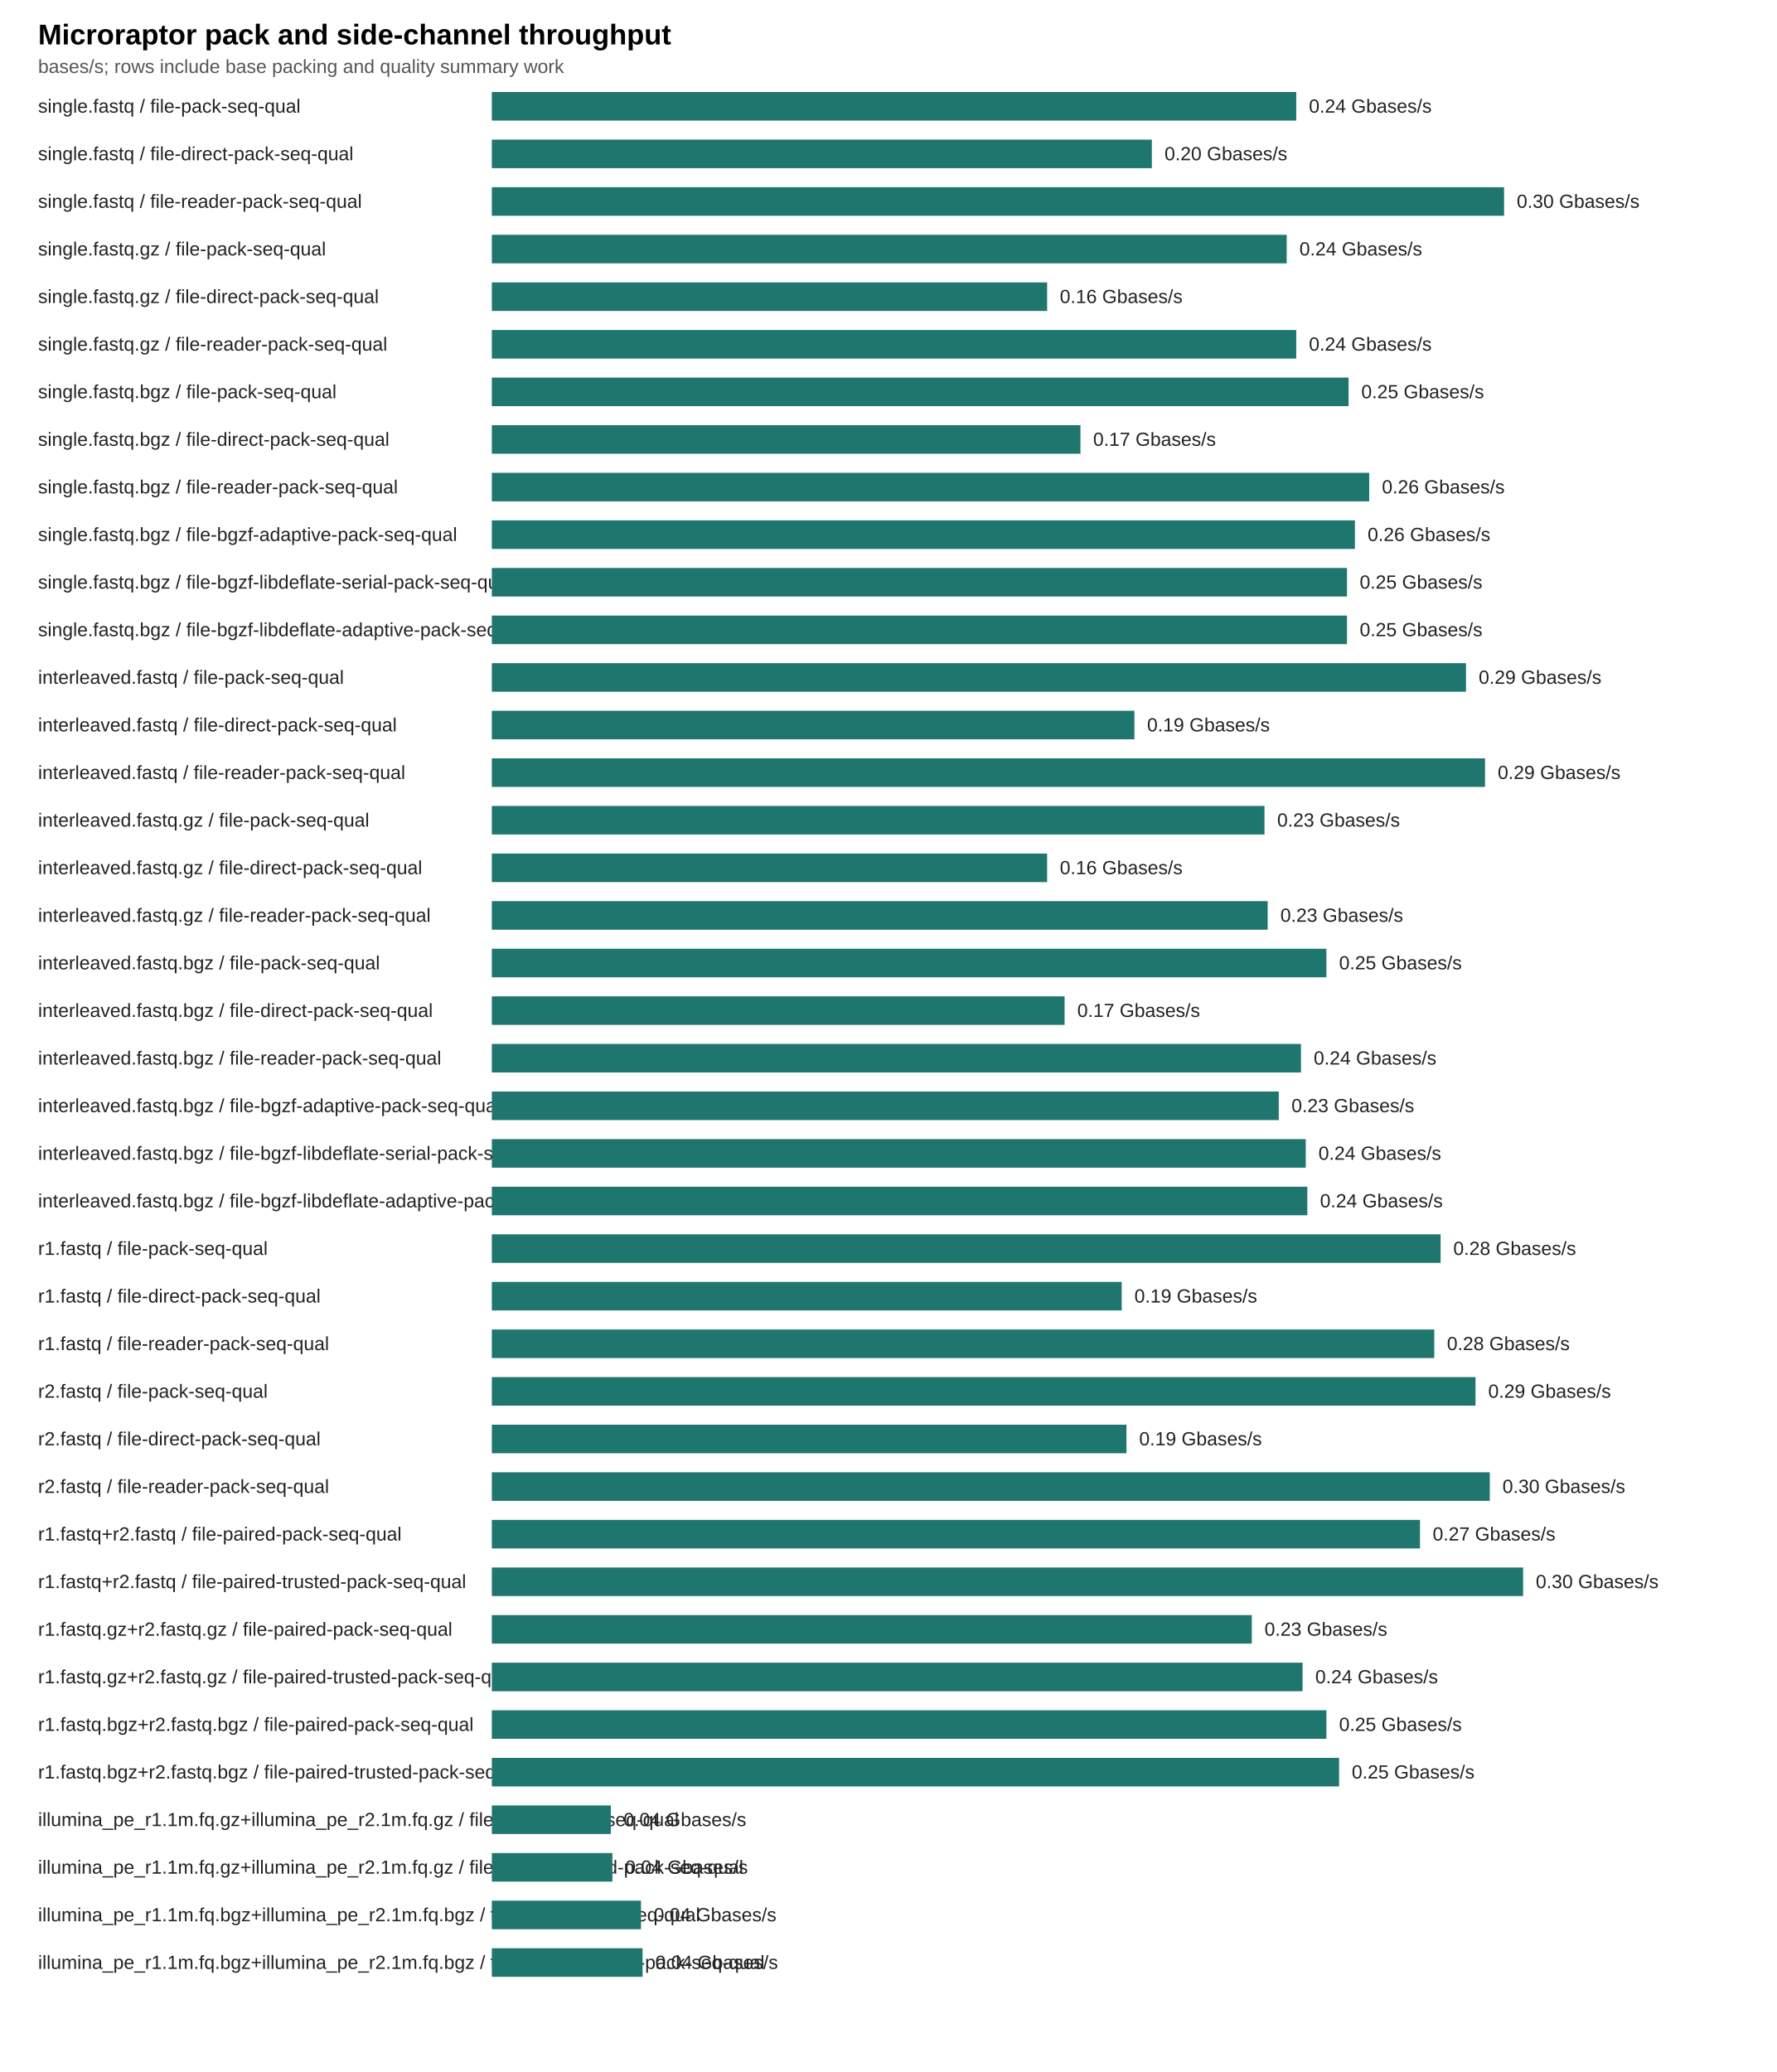
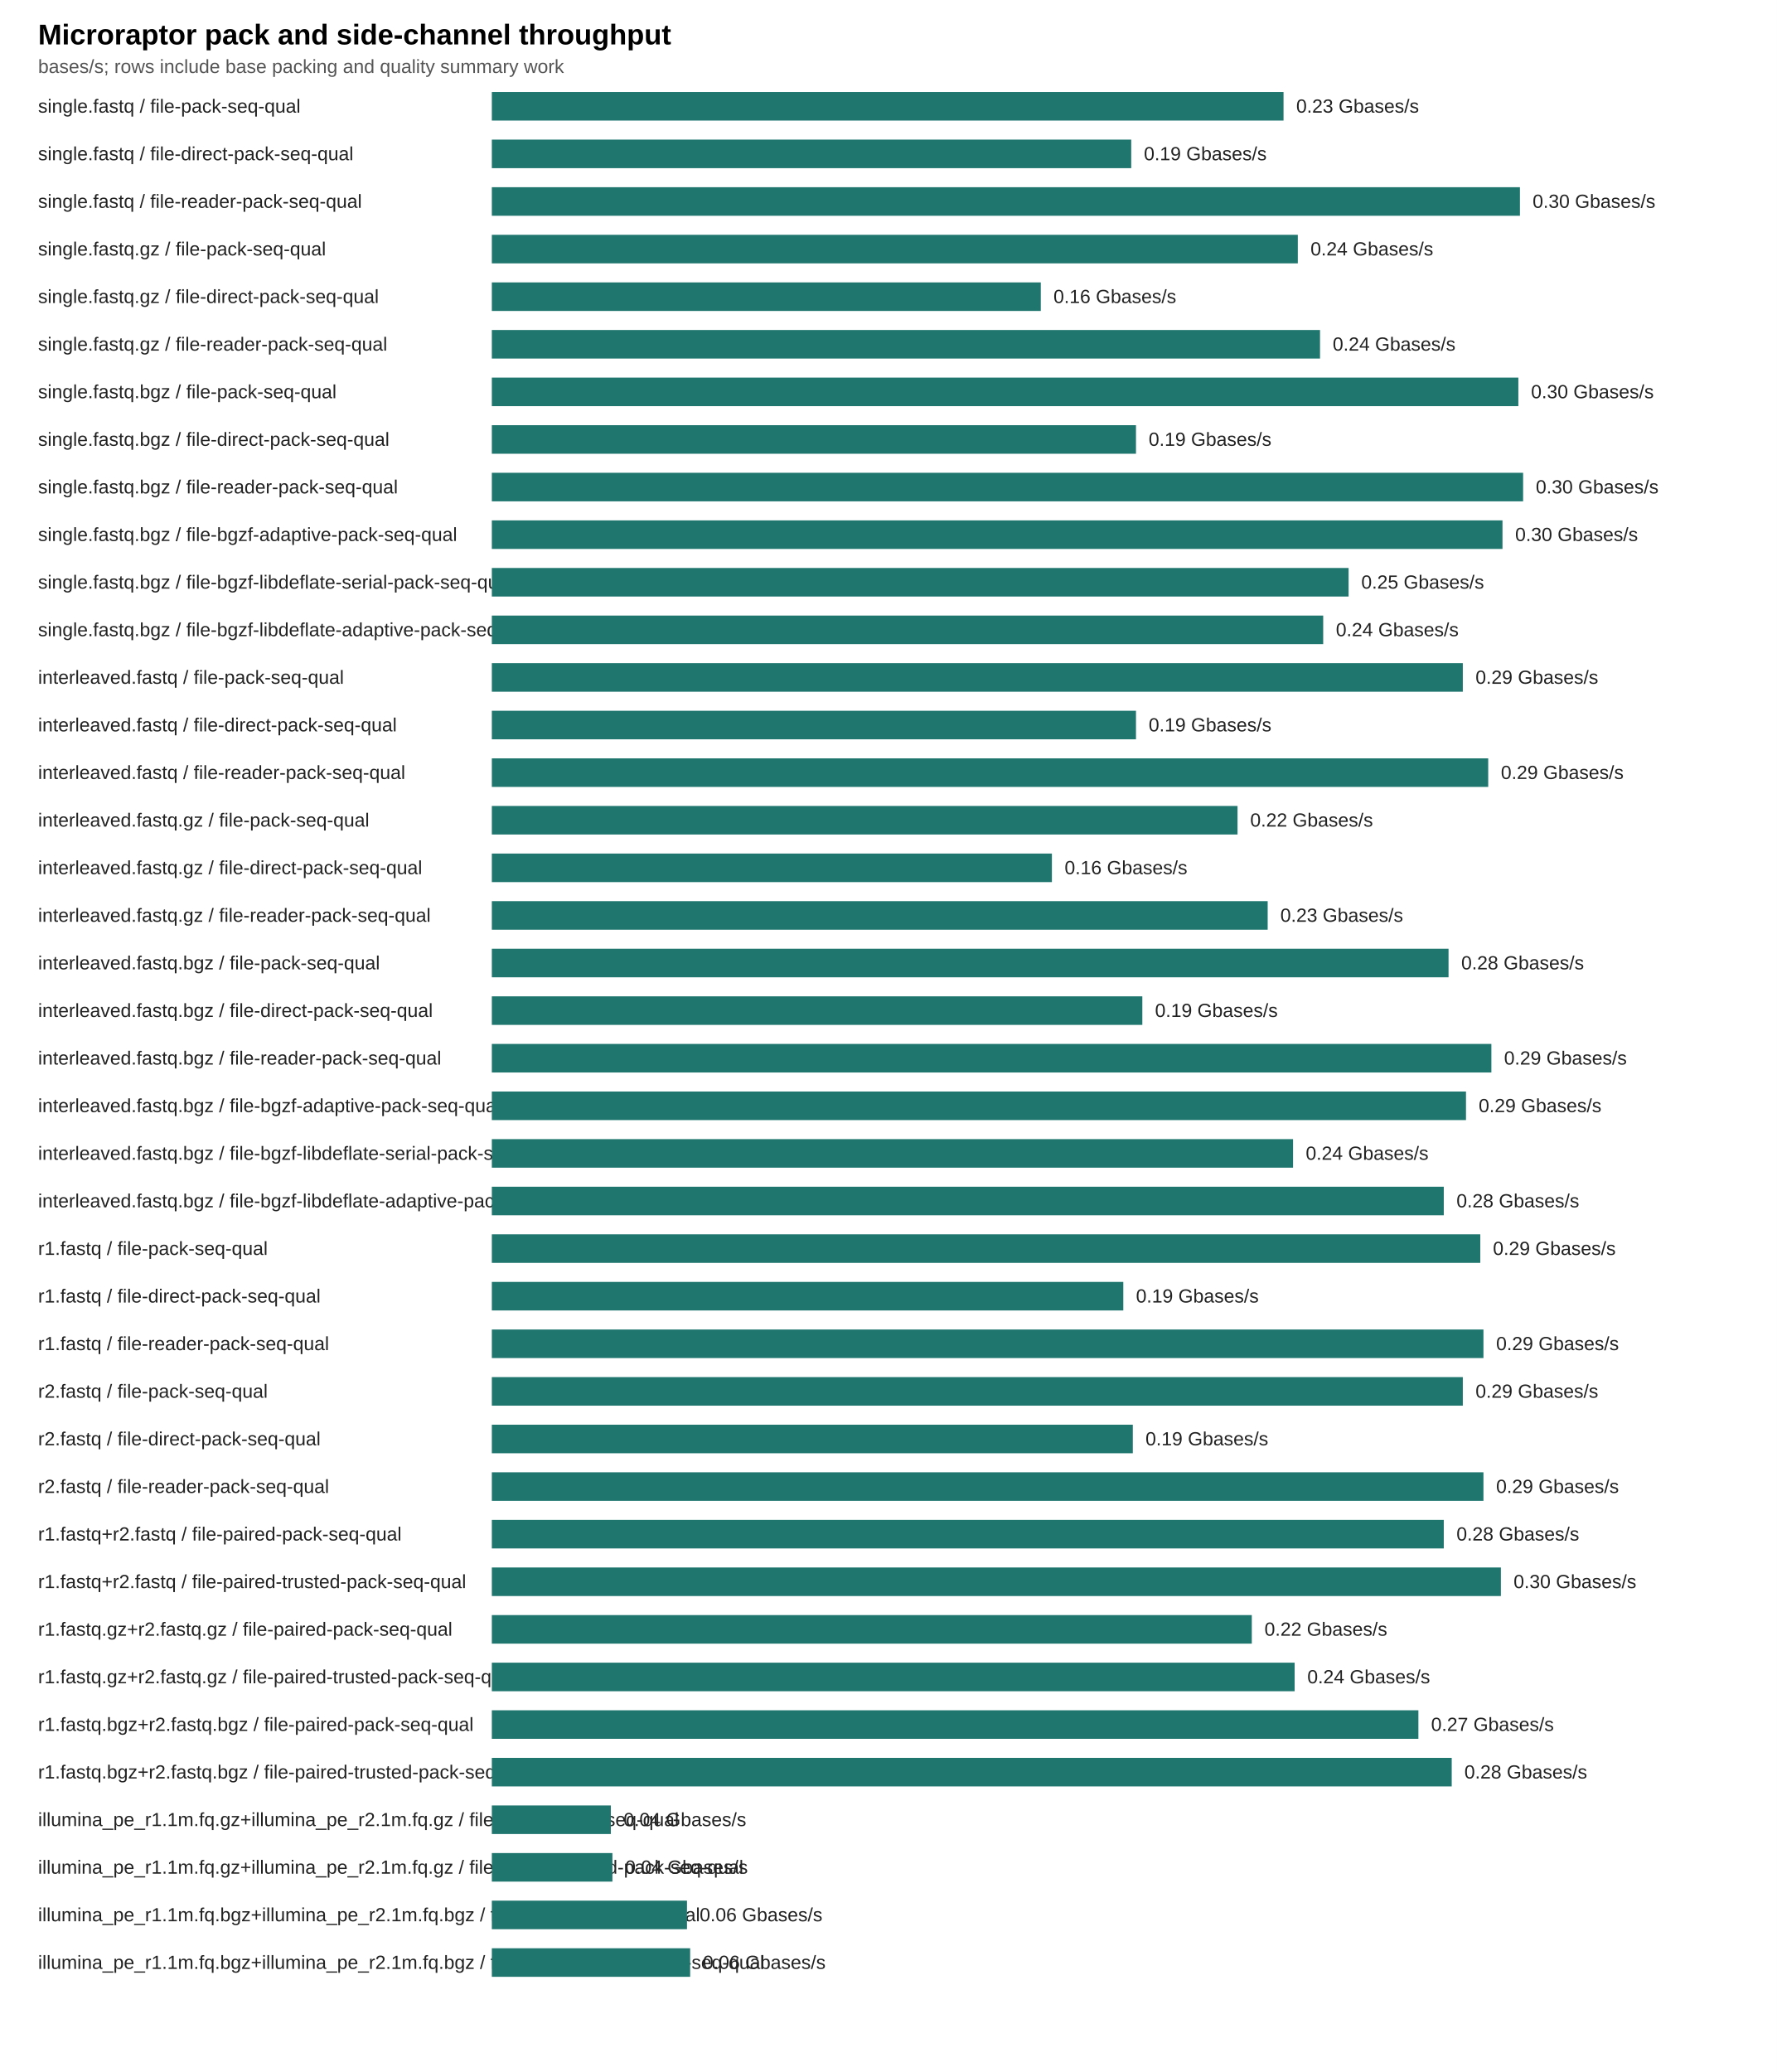
<svg xmlns="http://www.w3.org/2000/svg" width="1120" height="1306" viewBox="0 0 1120 1306">
  <rect width="100%" height="100%" fill="white" />
  <text x="24" y="28" font-family="Arial, sans-serif" font-size="18" font-weight="700">Microraptor pack and side-channel throughput</text>
  <text x="24" y="46" font-family="Arial, sans-serif" font-size="12" fill="#555">bases/s; rows include base packing and quality summary work</text>
  <text x="24" y="71" font-family="Arial, sans-serif" font-size="12" fill="#222">single.fastq / file-pack-seq-qual</text>
-   <rect x="310" y="58" width="507" height="18" fill="#1f766f" />
-   <text x="825" y="71" font-family="Arial, sans-serif" font-size="12" fill="#222">0.24 Gbases/s</text>
+   <rect x="310" y="58" width="499" height="18" fill="#1f766f" />
+   <text x="817" y="71" font-family="Arial, sans-serif" font-size="12" fill="#222">0.23 Gbases/s</text>
  <text x="24" y="101" font-family="Arial, sans-serif" font-size="12" fill="#222">single.fastq / file-direct-pack-seq-qual</text>
-   <rect x="310" y="88" width="416" height="18" fill="#1f766f" />
-   <text x="734" y="101" font-family="Arial, sans-serif" font-size="12" fill="#222">0.20 Gbases/s</text>
+   <rect x="310" y="88" width="403" height="18" fill="#1f766f" />
+   <text x="721" y="101" font-family="Arial, sans-serif" font-size="12" fill="#222">0.19 Gbases/s</text>
  <text x="24" y="131" font-family="Arial, sans-serif" font-size="12" fill="#222">single.fastq / file-reader-pack-seq-qual</text>
-   <rect x="310" y="118" width="638" height="18" fill="#1f766f" />
-   <text x="956" y="131" font-family="Arial, sans-serif" font-size="12" fill="#222">0.30 Gbases/s</text>
+   <rect x="310" y="118" width="648" height="18" fill="#1f766f" />
+   <text x="966" y="131" font-family="Arial, sans-serif" font-size="12" fill="#222">0.30 Gbases/s</text>
  <text x="24" y="161" font-family="Arial, sans-serif" font-size="12" fill="#222">single.fastq.gz / file-pack-seq-qual</text>
-   <rect x="310" y="148" width="501" height="18" fill="#1f766f" />
-   <text x="819" y="161" font-family="Arial, sans-serif" font-size="12" fill="#222">0.24 Gbases/s</text>
+   <rect x="310" y="148" width="508" height="18" fill="#1f766f" />
+   <text x="826" y="161" font-family="Arial, sans-serif" font-size="12" fill="#222">0.24 Gbases/s</text>
  <text x="24" y="191" font-family="Arial, sans-serif" font-size="12" fill="#222">single.fastq.gz / file-direct-pack-seq-qual</text>
-   <rect x="310" y="178" width="350" height="18" fill="#1f766f" />
-   <text x="668" y="191" font-family="Arial, sans-serif" font-size="12" fill="#222">0.16 Gbases/s</text>
+   <rect x="310" y="178" width="346" height="18" fill="#1f766f" />
+   <text x="664" y="191" font-family="Arial, sans-serif" font-size="12" fill="#222">0.16 Gbases/s</text>
  <text x="24" y="221" font-family="Arial, sans-serif" font-size="12" fill="#222">single.fastq.gz / file-reader-pack-seq-qual</text>
-   <rect x="310" y="208" width="507" height="18" fill="#1f766f" />
-   <text x="825" y="221" font-family="Arial, sans-serif" font-size="12" fill="#222">0.24 Gbases/s</text>
+   <rect x="310" y="208" width="522" height="18" fill="#1f766f" />
+   <text x="840" y="221" font-family="Arial, sans-serif" font-size="12" fill="#222">0.24 Gbases/s</text>
  <text x="24" y="251" font-family="Arial, sans-serif" font-size="12" fill="#222">single.fastq.bgz / file-pack-seq-qual</text>
-   <rect x="310" y="238" width="540" height="18" fill="#1f766f" />
-   <text x="858" y="251" font-family="Arial, sans-serif" font-size="12" fill="#222">0.25 Gbases/s</text>
+   <rect x="310" y="238" width="647" height="18" fill="#1f766f" />
+   <text x="965" y="251" font-family="Arial, sans-serif" font-size="12" fill="#222">0.30 Gbases/s</text>
  <text x="24" y="281" font-family="Arial, sans-serif" font-size="12" fill="#222">single.fastq.bgz / file-direct-pack-seq-qual</text>
-   <rect x="310" y="268" width="371" height="18" fill="#1f766f" />
-   <text x="689" y="281" font-family="Arial, sans-serif" font-size="12" fill="#222">0.17 Gbases/s</text>
+   <rect x="310" y="268" width="406" height="18" fill="#1f766f" />
+   <text x="724" y="281" font-family="Arial, sans-serif" font-size="12" fill="#222">0.19 Gbases/s</text>
  <text x="24" y="311" font-family="Arial, sans-serif" font-size="12" fill="#222">single.fastq.bgz / file-reader-pack-seq-qual</text>
-   <rect x="310" y="298" width="553" height="18" fill="#1f766f" />
-   <text x="871" y="311" font-family="Arial, sans-serif" font-size="12" fill="#222">0.26 Gbases/s</text>
+   <rect x="310" y="298" width="650" height="18" fill="#1f766f" />
+   <text x="968" y="311" font-family="Arial, sans-serif" font-size="12" fill="#222">0.30 Gbases/s</text>
  <text x="24" y="341" font-family="Arial, sans-serif" font-size="12" fill="#222">single.fastq.bgz / file-bgzf-adaptive-pack-seq-qual</text>
-   <rect x="310" y="328" width="544" height="18" fill="#1f766f" />
-   <text x="862" y="341" font-family="Arial, sans-serif" font-size="12" fill="#222">0.26 Gbases/s</text>
+   <rect x="310" y="328" width="637" height="18" fill="#1f766f" />
+   <text x="955" y="341" font-family="Arial, sans-serif" font-size="12" fill="#222">0.30 Gbases/s</text>
  <text x="24" y="371" font-family="Arial, sans-serif" font-size="12" fill="#222">single.fastq.bgz / file-bgzf-libdeflate-serial-pack-seq-qual</text>
-   <rect x="310" y="358" width="539" height="18" fill="#1f766f" />
-   <text x="857" y="371" font-family="Arial, sans-serif" font-size="12" fill="#222">0.25 Gbases/s</text>
+   <rect x="310" y="358" width="540" height="18" fill="#1f766f" />
+   <text x="858" y="371" font-family="Arial, sans-serif" font-size="12" fill="#222">0.25 Gbases/s</text>
  <text x="24" y="401" font-family="Arial, sans-serif" font-size="12" fill="#222">single.fastq.bgz / file-bgzf-libdeflate-adaptive-pack-seq-qual</text>
-   <rect x="310" y="388" width="539" height="18" fill="#1f766f" />
-   <text x="857" y="401" font-family="Arial, sans-serif" font-size="12" fill="#222">0.25 Gbases/s</text>
+   <rect x="310" y="388" width="524" height="18" fill="#1f766f" />
+   <text x="842" y="401" font-family="Arial, sans-serif" font-size="12" fill="#222">0.24 Gbases/s</text>
  <text x="24" y="431" font-family="Arial, sans-serif" font-size="12" fill="#222">interleaved.fastq / file-pack-seq-qual</text>
-   <rect x="310" y="418" width="614" height="18" fill="#1f766f" />
-   <text x="932" y="431" font-family="Arial, sans-serif" font-size="12" fill="#222">0.29 Gbases/s</text>
+   <rect x="310" y="418" width="612" height="18" fill="#1f766f" />
+   <text x="930" y="431" font-family="Arial, sans-serif" font-size="12" fill="#222">0.29 Gbases/s</text>
  <text x="24" y="461" font-family="Arial, sans-serif" font-size="12" fill="#222">interleaved.fastq / file-direct-pack-seq-qual</text>
-   <rect x="310" y="448" width="405" height="18" fill="#1f766f" />
-   <text x="723" y="461" font-family="Arial, sans-serif" font-size="12" fill="#222">0.19 Gbases/s</text>
+   <rect x="310" y="448" width="406" height="18" fill="#1f766f" />
+   <text x="724" y="461" font-family="Arial, sans-serif" font-size="12" fill="#222">0.19 Gbases/s</text>
  <text x="24" y="491" font-family="Arial, sans-serif" font-size="12" fill="#222">interleaved.fastq / file-reader-pack-seq-qual</text>
-   <rect x="310" y="478" width="626" height="18" fill="#1f766f" />
-   <text x="944" y="491" font-family="Arial, sans-serif" font-size="12" fill="#222">0.29 Gbases/s</text>
+   <rect x="310" y="478" width="628" height="18" fill="#1f766f" />
+   <text x="946" y="491" font-family="Arial, sans-serif" font-size="12" fill="#222">0.29 Gbases/s</text>
  <text x="24" y="521" font-family="Arial, sans-serif" font-size="12" fill="#222">interleaved.fastq.gz / file-pack-seq-qual</text>
-   <rect x="310" y="508" width="487" height="18" fill="#1f766f" />
-   <text x="805" y="521" font-family="Arial, sans-serif" font-size="12" fill="#222">0.23 Gbases/s</text>
+   <rect x="310" y="508" width="470" height="18" fill="#1f766f" />
+   <text x="788" y="521" font-family="Arial, sans-serif" font-size="12" fill="#222">0.22 Gbases/s</text>
  <text x="24" y="551" font-family="Arial, sans-serif" font-size="12" fill="#222">interleaved.fastq.gz / file-direct-pack-seq-qual</text>
-   <rect x="310" y="538" width="350" height="18" fill="#1f766f" />
-   <text x="668" y="551" font-family="Arial, sans-serif" font-size="12" fill="#222">0.16 Gbases/s</text>
+   <rect x="310" y="538" width="353" height="18" fill="#1f766f" />
+   <text x="671" y="551" font-family="Arial, sans-serif" font-size="12" fill="#222">0.16 Gbases/s</text>
  <text x="24" y="581" font-family="Arial, sans-serif" font-size="12" fill="#222">interleaved.fastq.gz / file-reader-pack-seq-qual</text>
  <rect x="310" y="568" width="489" height="18" fill="#1f766f" />
  <text x="807" y="581" font-family="Arial, sans-serif" font-size="12" fill="#222">0.23 Gbases/s</text>
  <text x="24" y="611" font-family="Arial, sans-serif" font-size="12" fill="#222">interleaved.fastq.bgz / file-pack-seq-qual</text>
-   <rect x="310" y="598" width="526" height="18" fill="#1f766f" />
-   <text x="844" y="611" font-family="Arial, sans-serif" font-size="12" fill="#222">0.25 Gbases/s</text>
+   <rect x="310" y="598" width="603" height="18" fill="#1f766f" />
+   <text x="921" y="611" font-family="Arial, sans-serif" font-size="12" fill="#222">0.28 Gbases/s</text>
  <text x="24" y="641" font-family="Arial, sans-serif" font-size="12" fill="#222">interleaved.fastq.bgz / file-direct-pack-seq-qual</text>
-   <rect x="310" y="628" width="361" height="18" fill="#1f766f" />
-   <text x="679" y="641" font-family="Arial, sans-serif" font-size="12" fill="#222">0.17 Gbases/s</text>
+   <rect x="310" y="628" width="410" height="18" fill="#1f766f" />
+   <text x="728" y="641" font-family="Arial, sans-serif" font-size="12" fill="#222">0.19 Gbases/s</text>
  <text x="24" y="671" font-family="Arial, sans-serif" font-size="12" fill="#222">interleaved.fastq.bgz / file-reader-pack-seq-qual</text>
-   <rect x="310" y="658" width="510" height="18" fill="#1f766f" />
-   <text x="828" y="671" font-family="Arial, sans-serif" font-size="12" fill="#222">0.24 Gbases/s</text>
+   <rect x="310" y="658" width="630" height="18" fill="#1f766f" />
+   <text x="948" y="671" font-family="Arial, sans-serif" font-size="12" fill="#222">0.29 Gbases/s</text>
  <text x="24" y="701" font-family="Arial, sans-serif" font-size="12" fill="#222">interleaved.fastq.bgz / file-bgzf-adaptive-pack-seq-qual</text>
-   <rect x="310" y="688" width="496" height="18" fill="#1f766f" />
-   <text x="814" y="701" font-family="Arial, sans-serif" font-size="12" fill="#222">0.23 Gbases/s</text>
+   <rect x="310" y="688" width="614" height="18" fill="#1f766f" />
+   <text x="932" y="701" font-family="Arial, sans-serif" font-size="12" fill="#222">0.29 Gbases/s</text>
  <text x="24" y="731" font-family="Arial, sans-serif" font-size="12" fill="#222">interleaved.fastq.bgz / file-bgzf-libdeflate-serial-pack-seq-qual</text>
-   <rect x="310" y="718" width="513" height="18" fill="#1f766f" />
-   <text x="831" y="731" font-family="Arial, sans-serif" font-size="12" fill="#222">0.24 Gbases/s</text>
+   <rect x="310" y="718" width="505" height="18" fill="#1f766f" />
+   <text x="823" y="731" font-family="Arial, sans-serif" font-size="12" fill="#222">0.24 Gbases/s</text>
  <text x="24" y="761" font-family="Arial, sans-serif" font-size="12" fill="#222">interleaved.fastq.bgz / file-bgzf-libdeflate-adaptive-pack-seq-qual</text>
-   <rect x="310" y="748" width="514" height="18" fill="#1f766f" />
-   <text x="832" y="761" font-family="Arial, sans-serif" font-size="12" fill="#222">0.24 Gbases/s</text>
+   <rect x="310" y="748" width="600" height="18" fill="#1f766f" />
+   <text x="918" y="761" font-family="Arial, sans-serif" font-size="12" fill="#222">0.28 Gbases/s</text>
  <text x="24" y="791" font-family="Arial, sans-serif" font-size="12" fill="#222">r1.fastq / file-pack-seq-qual</text>
-   <rect x="310" y="778" width="598" height="18" fill="#1f766f" />
-   <text x="916" y="791" font-family="Arial, sans-serif" font-size="12" fill="#222">0.28 Gbases/s</text>
+   <rect x="310" y="778" width="623" height="18" fill="#1f766f" />
+   <text x="941" y="791" font-family="Arial, sans-serif" font-size="12" fill="#222">0.29 Gbases/s</text>
  <text x="24" y="821" font-family="Arial, sans-serif" font-size="12" fill="#222">r1.fastq / file-direct-pack-seq-qual</text>
-   <rect x="310" y="808" width="397" height="18" fill="#1f766f" />
-   <text x="715" y="821" font-family="Arial, sans-serif" font-size="12" fill="#222">0.19 Gbases/s</text>
+   <rect x="310" y="808" width="398" height="18" fill="#1f766f" />
+   <text x="716" y="821" font-family="Arial, sans-serif" font-size="12" fill="#222">0.19 Gbases/s</text>
  <text x="24" y="851" font-family="Arial, sans-serif" font-size="12" fill="#222">r1.fastq / file-reader-pack-seq-qual</text>
-   <rect x="310" y="838" width="594" height="18" fill="#1f766f" />
-   <text x="912" y="851" font-family="Arial, sans-serif" font-size="12" fill="#222">0.28 Gbases/s</text>
+   <rect x="310" y="838" width="625" height="18" fill="#1f766f" />
+   <text x="943" y="851" font-family="Arial, sans-serif" font-size="12" fill="#222">0.29 Gbases/s</text>
  <text x="24" y="881" font-family="Arial, sans-serif" font-size="12" fill="#222">r2.fastq / file-pack-seq-qual</text>
-   <rect x="310" y="868" width="620" height="18" fill="#1f766f" />
-   <text x="938" y="881" font-family="Arial, sans-serif" font-size="12" fill="#222">0.29 Gbases/s</text>
+   <rect x="310" y="868" width="612" height="18" fill="#1f766f" />
+   <text x="930" y="881" font-family="Arial, sans-serif" font-size="12" fill="#222">0.29 Gbases/s</text>
  <text x="24" y="911" font-family="Arial, sans-serif" font-size="12" fill="#222">r2.fastq / file-direct-pack-seq-qual</text>
-   <rect x="310" y="898" width="400" height="18" fill="#1f766f" />
-   <text x="718" y="911" font-family="Arial, sans-serif" font-size="12" fill="#222">0.19 Gbases/s</text>
+   <rect x="310" y="898" width="404" height="18" fill="#1f766f" />
+   <text x="722" y="911" font-family="Arial, sans-serif" font-size="12" fill="#222">0.19 Gbases/s</text>
  <text x="24" y="941" font-family="Arial, sans-serif" font-size="12" fill="#222">r2.fastq / file-reader-pack-seq-qual</text>
-   <rect x="310" y="928" width="629" height="18" fill="#1f766f" />
-   <text x="947" y="941" font-family="Arial, sans-serif" font-size="12" fill="#222">0.30 Gbases/s</text>
+   <rect x="310" y="928" width="625" height="18" fill="#1f766f" />
+   <text x="943" y="941" font-family="Arial, sans-serif" font-size="12" fill="#222">0.29 Gbases/s</text>
  <text x="24" y="971" font-family="Arial, sans-serif" font-size="12" fill="#222">r1.fastq+r2.fastq / file-paired-pack-seq-qual</text>
-   <rect x="310" y="958" width="585" height="18" fill="#1f766f" />
-   <text x="903" y="971" font-family="Arial, sans-serif" font-size="12" fill="#222">0.27 Gbases/s</text>
+   <rect x="310" y="958" width="600" height="18" fill="#1f766f" />
+   <text x="918" y="971" font-family="Arial, sans-serif" font-size="12" fill="#222">0.28 Gbases/s</text>
  <text x="24" y="1001" font-family="Arial, sans-serif" font-size="12" fill="#222">r1.fastq+r2.fastq / file-paired-trusted-pack-seq-qual</text>
-   <rect x="310" y="988" width="650" height="18" fill="#1f766f" />
-   <text x="968" y="1001" font-family="Arial, sans-serif" font-size="12" fill="#222">0.30 Gbases/s</text>
+   <rect x="310" y="988" width="636" height="18" fill="#1f766f" />
+   <text x="954" y="1001" font-family="Arial, sans-serif" font-size="12" fill="#222">0.30 Gbases/s</text>
  <text x="24" y="1031" font-family="Arial, sans-serif" font-size="12" fill="#222">r1.fastq.gz+r2.fastq.gz / file-paired-pack-seq-qual</text>
  <rect x="310" y="1018" width="479" height="18" fill="#1f766f" />
-   <text x="797" y="1031" font-family="Arial, sans-serif" font-size="12" fill="#222">0.23 Gbases/s</text>
+   <text x="797" y="1031" font-family="Arial, sans-serif" font-size="12" fill="#222">0.22 Gbases/s</text>
  <text x="24" y="1061" font-family="Arial, sans-serif" font-size="12" fill="#222">r1.fastq.gz+r2.fastq.gz / file-paired-trusted-pack-seq-qual</text>
-   <rect x="310" y="1048" width="511" height="18" fill="#1f766f" />
-   <text x="829" y="1061" font-family="Arial, sans-serif" font-size="12" fill="#222">0.24 Gbases/s</text>
+   <rect x="310" y="1048" width="506" height="18" fill="#1f766f" />
+   <text x="824" y="1061" font-family="Arial, sans-serif" font-size="12" fill="#222">0.24 Gbases/s</text>
  <text x="24" y="1091" font-family="Arial, sans-serif" font-size="12" fill="#222">r1.fastq.bgz+r2.fastq.bgz / file-paired-pack-seq-qual</text>
-   <rect x="310" y="1078" width="526" height="18" fill="#1f766f" />
-   <text x="844" y="1091" font-family="Arial, sans-serif" font-size="12" fill="#222">0.25 Gbases/s</text>
+   <rect x="310" y="1078" width="584" height="18" fill="#1f766f" />
+   <text x="902" y="1091" font-family="Arial, sans-serif" font-size="12" fill="#222">0.27 Gbases/s</text>
  <text x="24" y="1121" font-family="Arial, sans-serif" font-size="12" fill="#222">r1.fastq.bgz+r2.fastq.bgz / file-paired-trusted-pack-seq-qual</text>
-   <rect x="310" y="1108" width="534" height="18" fill="#1f766f" />
-   <text x="852" y="1121" font-family="Arial, sans-serif" font-size="12" fill="#222">0.25 Gbases/s</text>
+   <rect x="310" y="1108" width="605" height="18" fill="#1f766f" />
+   <text x="923" y="1121" font-family="Arial, sans-serif" font-size="12" fill="#222">0.28 Gbases/s</text>
  <text x="24" y="1151" font-family="Arial, sans-serif" font-size="12" fill="#222">illumina_pe_r1.1m.fq.gz+illumina_pe_r2.1m.fq.gz / file-paired-pack-seq-qual</text>
  <rect x="310" y="1138" width="75" height="18" fill="#1f766f" />
  <text x="393" y="1151" font-family="Arial, sans-serif" font-size="12" fill="#222">0.04 Gbases/s</text>
  <text x="24" y="1181" font-family="Arial, sans-serif" font-size="12" fill="#222">illumina_pe_r1.1m.fq.gz+illumina_pe_r2.1m.fq.gz / file-paired-trusted-pack-seq-qual</text>
  <rect x="310" y="1168" width="76" height="18" fill="#1f766f" />
  <text x="394" y="1181" font-family="Arial, sans-serif" font-size="12" fill="#222">0.04 Gbases/s</text>
  <text x="24" y="1211" font-family="Arial, sans-serif" font-size="12" fill="#222">illumina_pe_r1.1m.fq.bgz+illumina_pe_r2.1m.fq.bgz / file-paired-pack-seq-qual</text>
-   <rect x="310" y="1198" width="94" height="18" fill="#1f766f" />
-   <text x="412" y="1211" font-family="Arial, sans-serif" font-size="12" fill="#222">0.04 Gbases/s</text>
+   <rect x="310" y="1198" width="123" height="18" fill="#1f766f" />
+   <text x="441" y="1211" font-family="Arial, sans-serif" font-size="12" fill="#222">0.06 Gbases/s</text>
  <text x="24" y="1241" font-family="Arial, sans-serif" font-size="12" fill="#222">illumina_pe_r1.1m.fq.bgz+illumina_pe_r2.1m.fq.bgz / file-paired-trusted-pack-seq-qual</text>
-   <rect x="310" y="1228" width="95" height="18" fill="#1f766f" />
-   <text x="413" y="1241" font-family="Arial, sans-serif" font-size="12" fill="#222">0.04 Gbases/s</text>
+   <rect x="310" y="1228" width="125" height="18" fill="#1f766f" />
+   <text x="443" y="1241" font-family="Arial, sans-serif" font-size="12" fill="#222">0.06 Gbases/s</text>
</svg>
